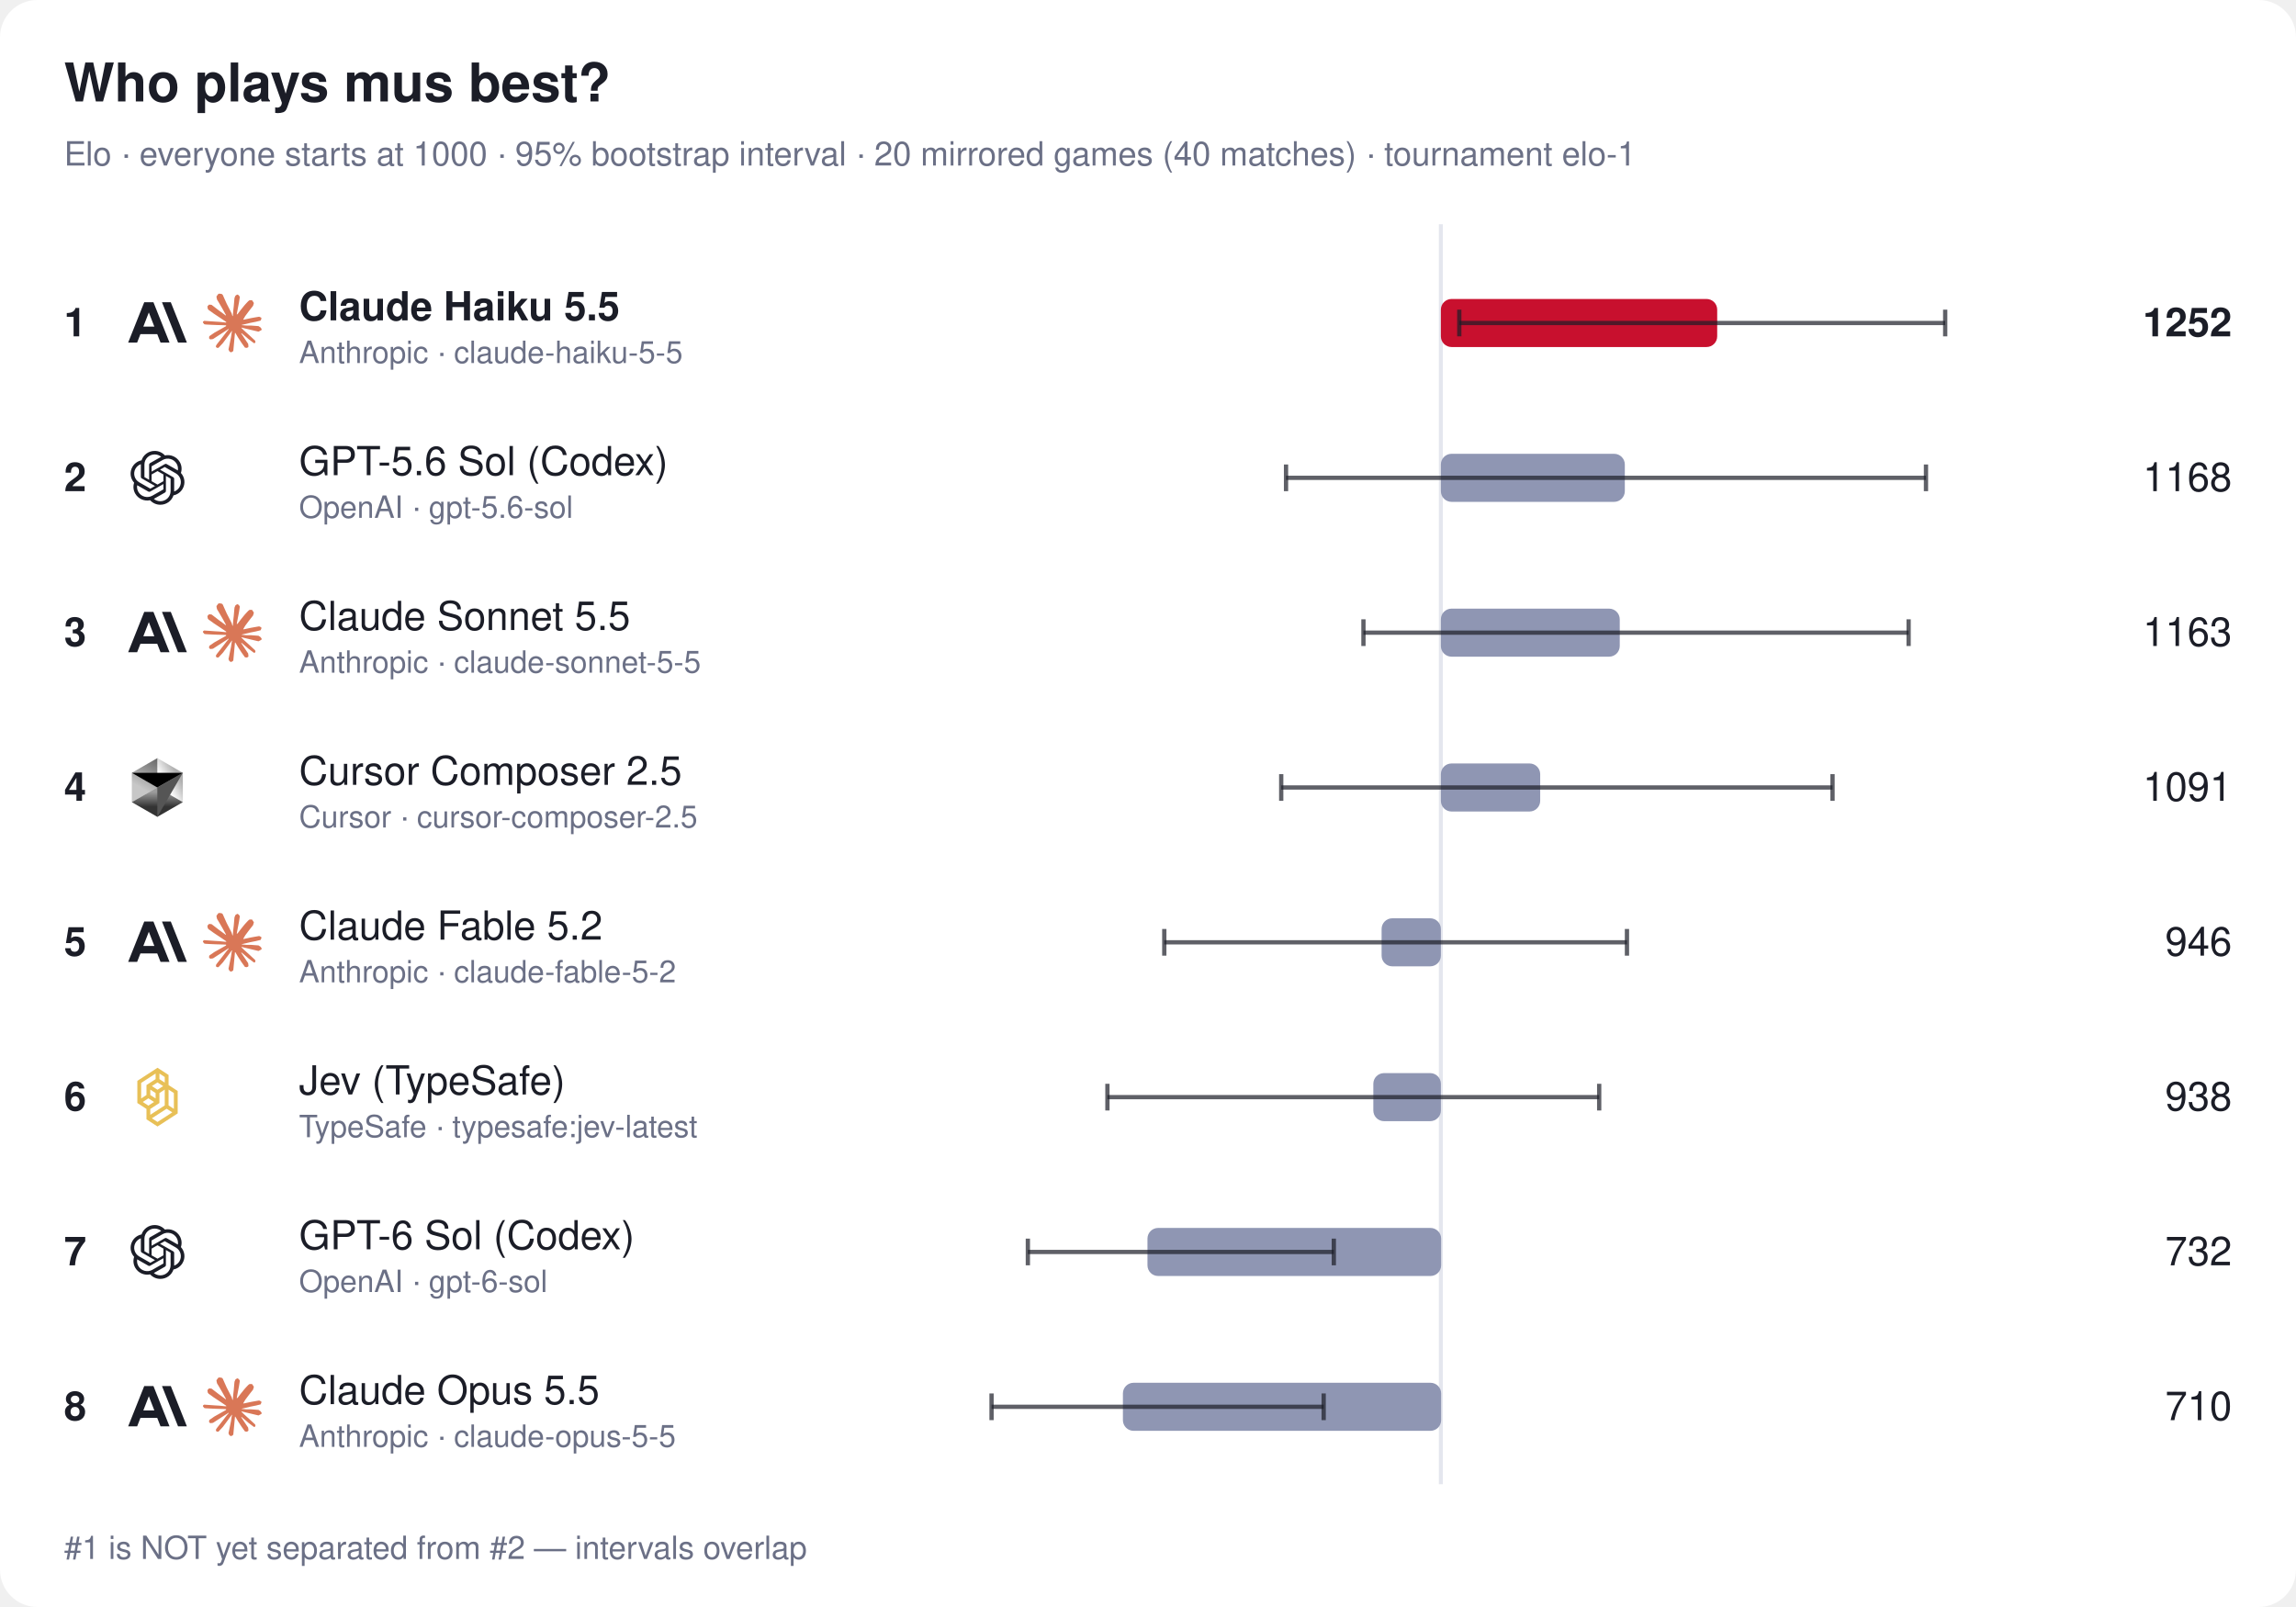
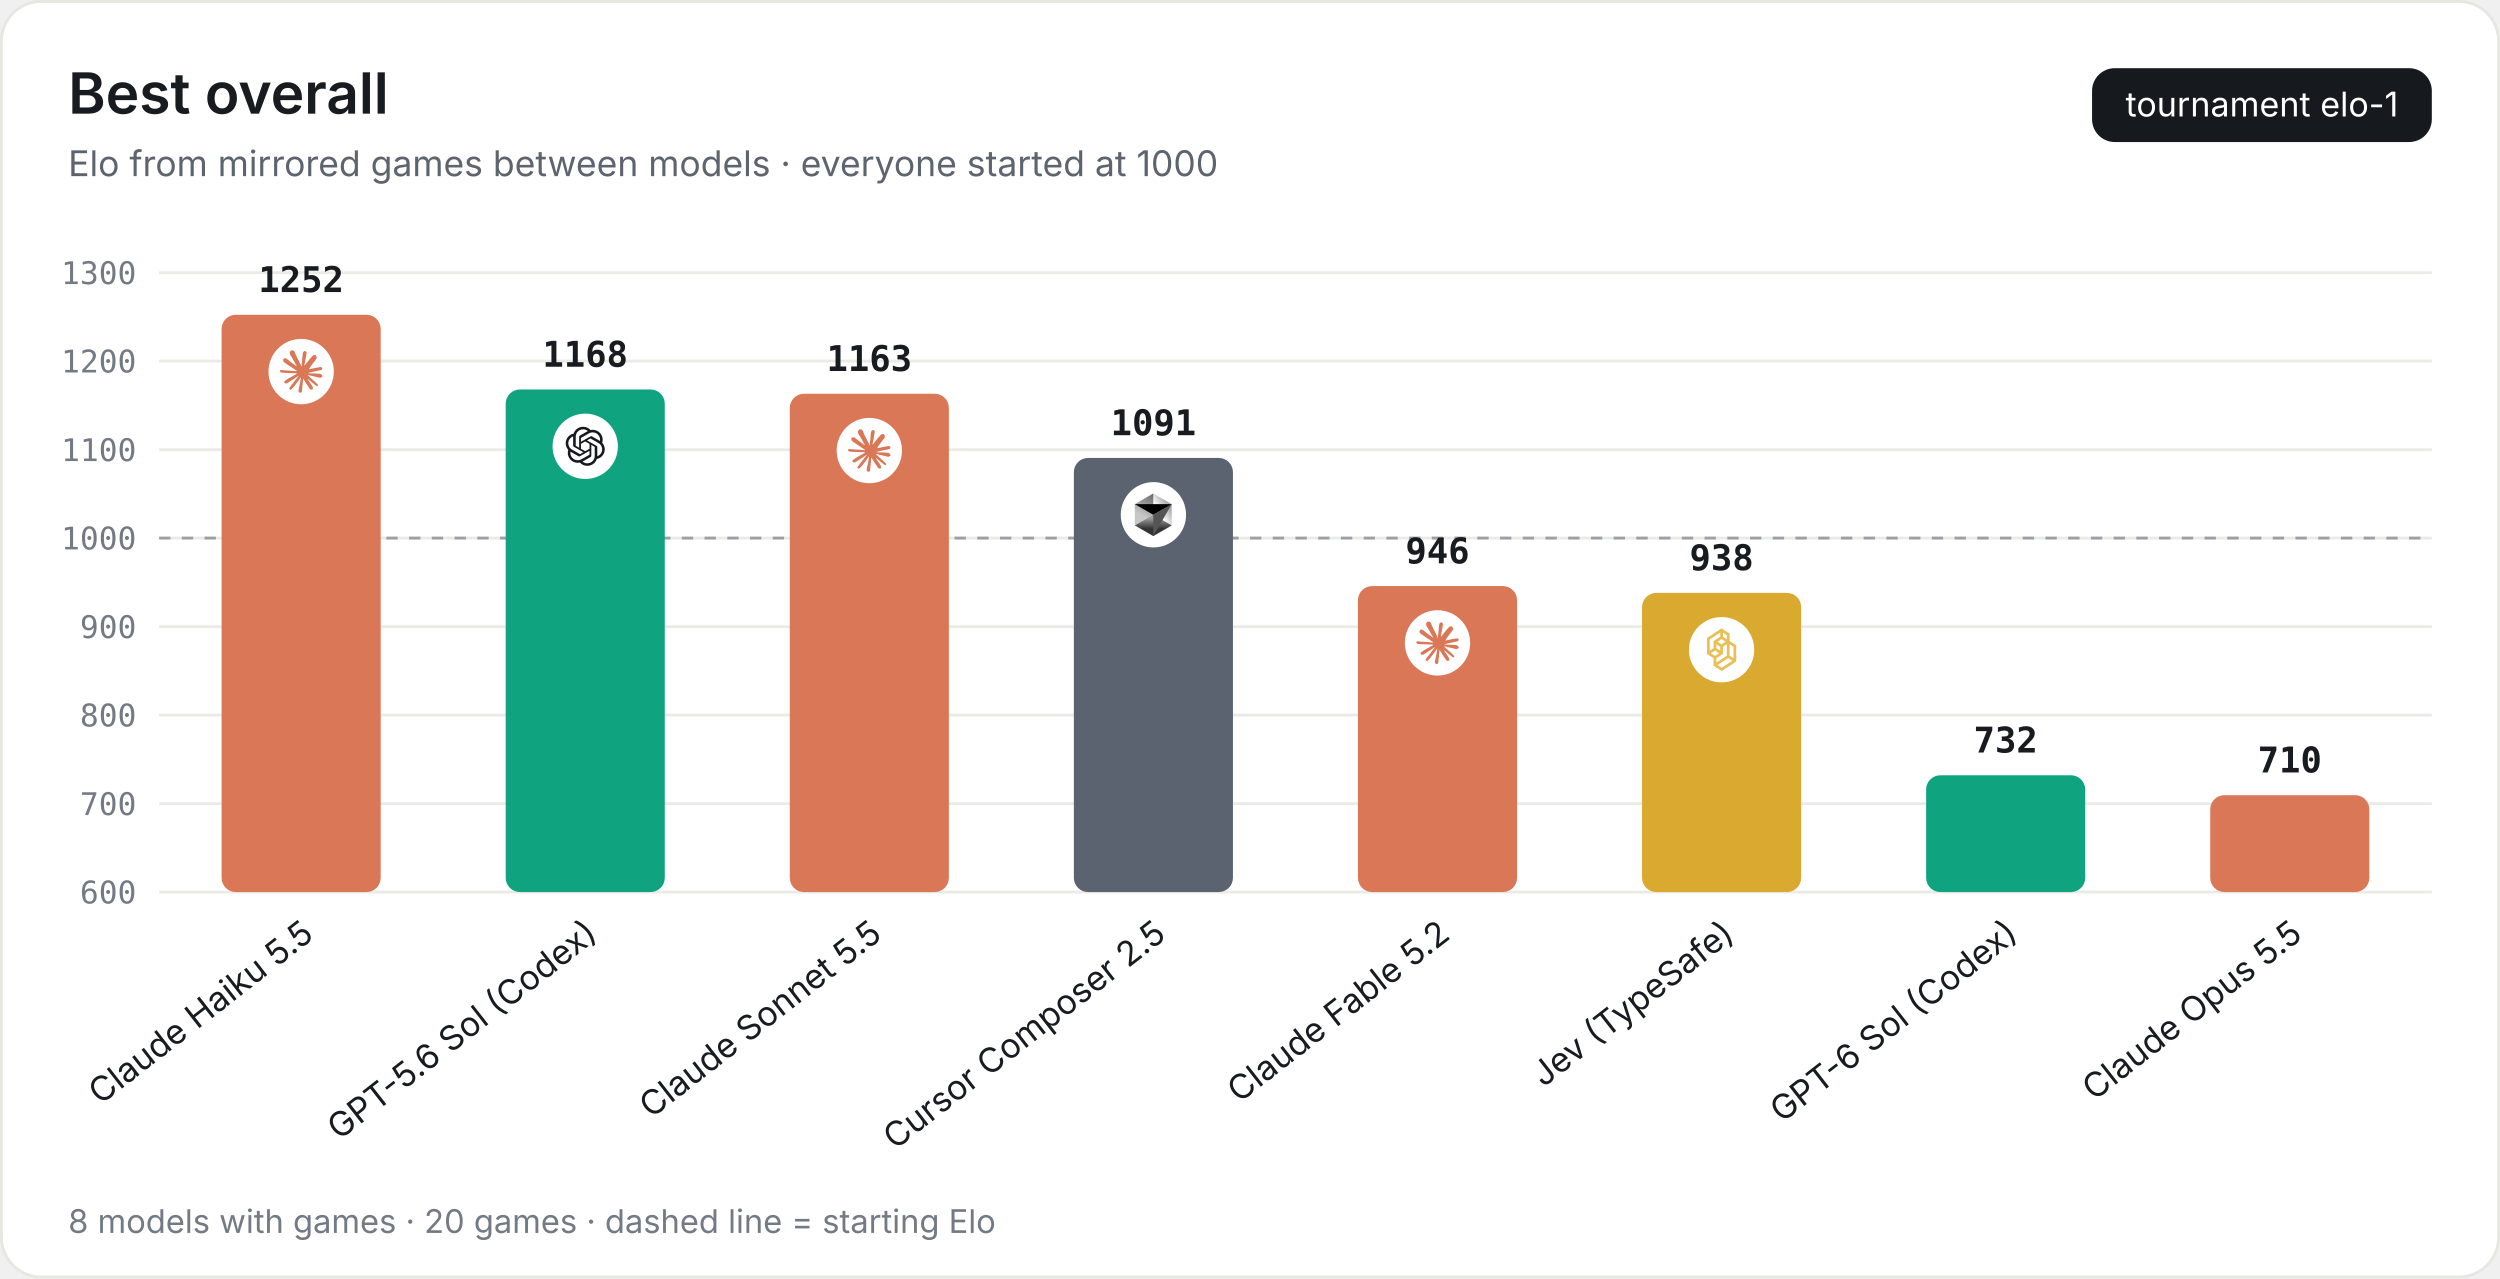
- <svg xmlns="http://www.w3.org/2000/svg" width="860" height="602" viewBox="0 0 860 602" role="img" aria-labelledby="t d">
+ <svg xmlns="http://www.w3.org/2000/svg" width="880" height="450" viewBox="0 0 880 450" role="img" aria-label="Best overall: Elo by model">
  <style>
- .bg{fill:#ffffff} text{fill:#1b1d27} .mut{fill:#6b7086} .grid{stroke:#e4e6ee}
- .bar{fill:#8f96b3} .top{fill:#c8102e} .ci{stroke:#1b1d27}
- @media (prefers-color-scheme: dark){.bg{fill:#0f111c} text{fill:#eef0f7} .mut{fill:#9aa0b5}
- .grid{stroke:#262a3b} .bar{fill:#59607d} .top{fill:#ff4d5e} .ci{stroke:#eef0f7} .ico{color:#eef0f7}}
- .ico{color:#1b1d27}
- text{font-family:-apple-system,BlinkMacSystemFont,"Segoe UI",Helvetica,Arial,sans-serif}
- .row{animation:in .55s cubic-bezier(.2,.7,.2,1) backwards}
- @keyframes in{from{opacity:0;transform:translateX(-14px)}to{opacity:1;transform:none}}
- @media (prefers-reduced-motion: reduce){.row{animation:none}}
+ text{font-family:'Inter Tight','Inter',-apple-system,BlinkMacSystemFont,'Segoe UI',Helvetica,Arial,sans-serif}
+ .mono{font-family:'JetBrains Mono',ui-monospace,SFMono-Regular,Menlo,Consolas,monospace}
+ .card{fill:#ffffff;stroke:#e5e7e0} .t{fill:#181c21} .m{fill:#5d646d} .f{fill:#737a83}
+ .grid{stroke:#e9ebe4} .base{stroke:#9aa0a8} .soft{fill:#f6f7f3} .line{stroke:#e5e7e0}
+ .lime{fill:#d7f77d} .limeink{fill:#2f3d06} .quad{fill:#c7ef5c;fill-opacity:.28}
+ .chip{fill:#ffffff;stroke:#e5e7e0} .ico{color:#16191d} .halo{paint-order:stroke;stroke:#ffffff;stroke-width:4px;stroke-linejoin:round}
+ .pill{fill:#16191d} .pillt{fill:#ffffff}
+ @media (prefers-color-scheme:dark){
+  .card{fill:#121518;stroke:#252a30} .t{fill:#eceef1} .m{fill:#a7aeb7} .f{fill:#8b929c}
+  .grid{stroke:#20252b} .base{stroke:#6f7680} .soft{fill:#1a1e23} .line{stroke:#252a30}
+  .lime{fill:#c9ef5f} .limeink{fill:#1d2604} .quad{fill:#c9ef5f;fill-opacity:.10}
+  .halo{stroke:#121518} .pill{fill:#eceef1} .pillt{fill:#121518}}
+ .rise{transform-box:fill-box;transform-origin:50% 100%;animation:rise .7s cubic-bezier(.2,.7,.2,1) backwards}
+ .fade{animation:fade .5s ease-out backwards}
+ @keyframes rise{from{transform:scaleY(0)}}
+ @keyframes fade{from{opacity:0}}
+ @media (prefers-reduced-motion:reduce){.rise,.fade{animation:none}}
</style>
-   <rect width="860" height="602" rx="14" class="bg" />
-   <text x="24" y="38" font-size="20" font-weight="700">Who plays mus best?</text>
-   <text x="24" y="62" font-size="12.5" class="mut">Elo · everyone starts at 1000 · 95% bootstrap interval · 20 mirrored games (40 matches) · tournament elo-1</text>
-   <line x1="539.7" y1="84" x2="539.7" y2="556" class="grid" stroke-width="1.5" />
-   <g class="row" style="animation-delay:0.25s">
-     <text x="24" y="126.0" font-size="15" font-weight="700">1</text>
-     <svg x="48.0" y="110.0" width="22" height="22" viewBox="0 0 24 24" class="ico" fill="currentColor">
-       <g fill="currentColor">
-         <path d="M13.827 3.52h3.603L24 20h-3.603l-6.57-16.48zm-7.258 0h3.767L16.906 20h-3.674l-1.343-3.461H5.017l-1.344 3.46H0L6.57 3.522zm4.132 9.959L8.453 7.687 6.205 13.48H10.7z" />
-       </g>
-     </svg>
-     <svg x="76.0" y="110.0" width="22" height="22" viewBox="0 0 24 24" class="ico" fill="currentColor">
-       <path d="M4.709 15.955l4.72-2.647.08-.23-.08-.128H9.2l-.79-.048-2.698-.073-2.339-.097-2.266-.122-.571-.121L0 11.784l.055-.352.48-.321.686.06 1.52.103 2.278.158 1.652.097 2.449.255h.389l.055-.157-.134-.098-.103-.097-2.358-1.596-2.552-1.688-1.336-.972-.724-.491-.364-.462-.158-1.008.656-.722.881.06.225.061.893.686 1.908 1.476 2.491 1.833.365.304.145-.103.019-.073-.164-.274-1.355-2.446-1.446-2.49-.644-1.032-.17-.619a2.97 2.97 0 01-.104-.729L6.283.134 6.696 0l.996.134.42.364.62 1.414 1.002 2.229 1.555 3.03.456.898.243.832.091.255h.158V9.01l.128-1.706.237-2.095.23-2.695.08-.76.376-.91.747-.492.584.28.48.685-.067.444-.286 1.851-.559 2.903-.364 1.942h.212l.243-.242.985-1.306 1.652-2.064.73-.82.85-.904.547-.431h1.033l.76 1.129-.34 1.166-1.064 1.347-.881 1.142-1.264 1.7-.79 1.36.073.11.188-.02 2.856-.606 1.543-.28 1.841-.315.833.388.091.395-.328.807-1.969.486-2.309.462-3.439.813-.042.03.049.061 1.549.146.662.036h1.622l3.02.225.79.522.474.638-.079.485-1.215.62-1.64-.389-3.829-.91-1.312-.329h-.182v.11l1.093 1.068 2.006 1.81 2.509 2.33.127.578-.322.455-.34-.049-2.205-1.657-.851-.747-1.926-1.62h-.128v.17l.444.649 2.345 3.521.122 1.08-.17.353-.608.213-.668-.122-1.374-1.925-1.415-2.167-1.143-1.943-.14.08-.674 7.254-.316.37-.729.28-.607-.461-.322-.747.322-1.476.389-1.924.315-1.53.286-1.9.17-.632-.012-.042-.14.018-1.434 1.967-2.18 2.945-1.726 1.845-.414.164-.717-.37.067-.662.401-.589 2.388-3.036 1.44-1.882.93-1.086-.006-.158h-.055L4.132 18.56l-1.13.146-.487-.456.061-.746.231-.243 1.908-1.312-.006.006z" fill="#D97757" fill-rule="nonzero" />
-     </svg>
-     <text x="112" y="120.0" font-size="15" font-weight="700">Claude Haiku 5.5</text>
-     <text x="112" y="136.0" font-size="11.5" class="mut">Anthropic · claude-haiku-5-5</text>
-     <rect x="539.7" y="112.0" width="103.5" height="18" rx="4" class="top" />
-     <line x1="546.6" y1="121.0" x2="728.6" y2="121.0" class="ci" stroke-width="1.6" opacity=".7" />
-     <line x1="546.6" y1="116.0" x2="546.6" y2="126.0" class="ci" stroke-width="1.6" opacity=".7" />
-     <line x1="728.6" y1="116.0" x2="728.6" y2="126.0" class="ci" stroke-width="1.6" opacity=".7" />
-     <text x="836" y="126.0" font-size="15" text-anchor="end" font-weight="700">1252</text>
+   <rect x=".5" y=".5" width="879" height="449" rx="14" class="card" />
+   <text x="24" y="40" font-size="20" font-weight="600" class="t">Best overall</text>
+   <text x="24" y="62" font-size="12.5" class="m">Elo from mirrored games between models · everyone started at 1000</text>
+   <rect x="736.4" y="24" width="119.6" height="26" rx="8" class="pill" />
+   <text x="796.2" y="41" font-size="12" text-anchor="middle" class="pillt">tournament elo-1</text>
+   <line x1="56" x2="856" y1="314.0" y2="314.0" class="grid" />
+   <text x="48" y="318.0" font-size="11" text-anchor="end" class="f mono">600</text>
+   <line x1="56" x2="856" y1="282.9" y2="282.9" class="grid" />
+   <text x="48" y="286.9" font-size="11" text-anchor="end" class="f mono">700</text>
+   <line x1="56" x2="856" y1="251.7" y2="251.7" class="grid" />
+   <text x="48" y="255.7" font-size="11" text-anchor="end" class="f mono">800</text>
+   <line x1="56" x2="856" y1="220.6" y2="220.6" class="grid" />
+   <text x="48" y="224.6" font-size="11" text-anchor="end" class="f mono">900</text>
+   <line x1="56" x2="856" y1="189.4" y2="189.4" class="grid" />
+   <text x="48" y="193.4" font-size="11" text-anchor="end" class="f mono">1000</text>
+   <line x1="56" x2="856" y1="158.3" y2="158.3" class="grid" />
+   <text x="48" y="162.3" font-size="11" text-anchor="end" class="f mono">1100</text>
+   <line x1="56" x2="856" y1="127.1" y2="127.1" class="grid" />
+   <text x="48" y="131.1" font-size="11" text-anchor="end" class="f mono">1200</text>
+   <line x1="56" x2="856" y1="96.0" y2="96.0" class="grid" />
+   <text x="48" y="100.0" font-size="11" text-anchor="end" class="f mono">1300</text>
+   <line x1="56" x2="856" y1="189.4" y2="189.4" class="base" stroke-dasharray="4 4" />
+   <g>
+     <rect class="rise" style="animation-delay:0.15s" x="78.0" y="110.8" width="56.0" height="203.2" rx="5" fill="#d97757" />
+     <g class="fade" style="animation-delay:0.50s">
+       <text x="106.0" y="102.8" font-size="12.5" font-weight="700" text-anchor="middle" class="t mono">1252</text>
+       <circle cx="106.0" cy="130.8" r="11.5" fill="#ffffff" />
+       <svg x="98.5" y="123.3" width="15" height="15" viewBox="0 0 24 24" class="ico" fill="currentColor">
+         <path d="M4.709 15.955l4.72-2.647.08-.23-.08-.128H9.2l-.79-.048-2.698-.073-2.339-.097-2.266-.122-.571-.121L0 11.784l.055-.352.48-.321.686.06 1.52.103 2.278.158 1.652.097 2.449.255h.389l.055-.157-.134-.098-.103-.097-2.358-1.596-2.552-1.688-1.336-.972-.724-.491-.364-.462-.158-1.008.656-.722.881.06.225.061.893.686 1.908 1.476 2.491 1.833.365.304.145-.103.019-.073-.164-.274-1.355-2.446-1.446-2.49-.644-1.032-.17-.619a2.97 2.97 0 01-.104-.729L6.283.134 6.696 0l.996.134.42.364.62 1.414 1.002 2.229 1.555 3.03.456.898.243.832.091.255h.158V9.01l.128-1.706.237-2.095.23-2.695.08-.76.376-.91.747-.492.584.28.48.685-.067.444-.286 1.851-.559 2.903-.364 1.942h.212l.243-.242.985-1.306 1.652-2.064.73-.82.85-.904.547-.431h1.033l.76 1.129-.34 1.166-1.064 1.347-.881 1.142-1.264 1.7-.79 1.36.073.11.188-.02 2.856-.606 1.543-.28 1.841-.315.833.388.091.395-.328.807-1.969.486-2.309.462-3.439.813-.042.03.049.061 1.549.146.662.036h1.622l3.02.225.79.522.474.638-.079.485-1.215.62-1.64-.389-3.829-.91-1.312-.329h-.182v.11l1.093 1.068 2.006 1.81 2.509 2.33.127.578-.322.455-.34-.049-2.205-1.657-.851-.747-1.926-1.62h-.128v.17l.444.649 2.345 3.521.122 1.08-.17.353-.608.213-.668-.122-1.374-1.925-1.415-2.167-1.143-1.943-.14.08-.674 7.254-.316.37-.729.28-.607-.461-.322-.747.322-1.476.389-1.924.315-1.53.286-1.9.17-.632-.012-.042-.14.018-1.434 1.967-2.18 2.945-1.726 1.845-.414.164-.717-.37.067-.662.401-.589 2.388-3.036 1.44-1.882.93-1.086-.006-.158h-.055L4.132 18.56l-1.13.146-.487-.456.061-.746.231-.243 1.908-1.312-.006.006z" fill="#D97757" fill-rule="nonzero" />
+       </svg>
+     </g>
+     <text transform="translate(111.0,330) rotate(-38)" font-size="12" text-anchor="end" class="t">Claude Haiku 5.5</text>
  </g>
-   <g class="row" style="animation-delay:0.70s">
-     <text x="24" y="184.0" font-size="15" font-weight="700">2</text>
-     <svg x="48.0" y="168.0" width="22" height="22" viewBox="0 0 24 24" class="ico" fill="currentColor">
-       <g fill="currentColor">
-         <path d="M21.55 10.004a5.416 5.416 0 00-.478-4.501c-1.217-2.09-3.662-3.166-6.05-2.66A5.59 5.59 0 0010.831 1C8.39.995 6.224 2.546 5.473 4.838A5.553 5.553 0 001.76 7.496a5.487 5.487 0 00.691 6.5 5.416 5.416 0 00.477 4.502c1.217 2.09 3.662 3.165 6.05 2.66A5.586 5.586 0 0013.168 23c2.443.006 4.61-1.546 5.361-3.84a5.553 5.553 0 003.715-2.66 5.488 5.488 0 00-.693-6.497v.001zm-8.381 11.558a4.199 4.199 0 01-2.675-.954c.034-.018.093-.05.132-.074l4.44-2.53a.71.71 0 00.364-.623v-6.176l1.877 1.069c.02.01.033.029.036.05v5.115c-.003 2.274-1.87 4.118-4.174 4.123zM4.192 17.78a4.059 4.059 0 01-.498-2.763c.032.02.09.055.131.078l4.44 2.53c.225.13.504.13.73 0l5.42-3.088v2.138a.068.068 0 01-.027.057L9.9 19.288c-1.999 1.136-4.552.46-5.707-1.51h-.001zM3.023 8.216A4.15 4.15 0 015.198 6.41l-.002.151v5.06a.711.711 0 00.364.624l5.42 3.087-1.876 1.07a.067.067 0 01-.063.005l-4.489-2.559c-1.995-1.14-2.679-3.658-1.53-5.63h.001zm15.417 3.54l-5.42-3.088L14.896 7.6a.067.067 0 01.063-.006l4.489 2.557c1.998 1.14 2.683 3.662 1.529 5.633a4.163 4.163 0 01-2.174 1.807V12.38a.71.71 0 00-.363-.623zm1.867-2.773a6.04 6.04 0 00-.132-.078l-4.44-2.53a.731.731 0 00-.729 0l-5.42 3.088V7.325a.068.068 0 01.027-.057L14.1 4.713c2-1.137 4.555-.46 5.707 1.513.487.833.664 1.809.499 2.757h.001zm-11.741 3.81l-1.877-1.068a.065.065 0 01-.036-.051V6.559c.001-2.277 1.873-4.122 4.181-4.12.976 0 1.92.338 2.671.954-.034.018-.092.05-.131.073l-4.44 2.53a.71.71 0 00-.365.623l-.003 6.173v.002zm1.02-2.168L12 9.25l2.414 1.375v2.75L12 14.75l-2.415-1.375v-2.75z" />
-       </g>
-     </svg>
-     <text x="112" y="178.0" font-size="15" font-weight="500">GPT-5.6 Sol (Codex)</text>
-     <text x="112" y="194.0" font-size="11.5" class="mut">OpenAI · gpt-5.6-sol</text>
-     <rect x="539.7" y="170.0" width="68.9" height="18" rx="4" class="bar" />
-     <line x1="481.7" y1="179.0" x2="721.4" y2="179.0" class="ci" stroke-width="1.6" opacity=".7" />
-     <line x1="481.7" y1="174.0" x2="481.7" y2="184.0" class="ci" stroke-width="1.6" opacity=".7" />
-     <line x1="721.4" y1="174.0" x2="721.4" y2="184.0" class="ci" stroke-width="1.6" opacity=".7" />
-     <text x="836" y="184.0" font-size="15" text-anchor="end" font-weight="500">1168</text>
+   <g>
+     <rect class="rise" style="animation-delay:0.27s" x="178.0" y="137.1" width="56.0" height="176.9" rx="5" fill="#10a37f" />
+     <g class="fade" style="animation-delay:0.62s">
+       <text x="206.0" y="129.1" font-size="12.5" font-weight="700" text-anchor="middle" class="t mono">1168</text>
+       <circle cx="206.0" cy="157.1" r="11.5" fill="#ffffff" />
+       <svg x="198.5" y="149.6" width="15" height="15" viewBox="0 0 24 24" class="ico" fill="currentColor">
+         <g fill="currentColor">
+           <path d="M21.55 10.004a5.416 5.416 0 00-.478-4.501c-1.217-2.09-3.662-3.166-6.05-2.66A5.59 5.59 0 0010.831 1C8.39.995 6.224 2.546 5.473 4.838A5.553 5.553 0 001.76 7.496a5.487 5.487 0 00.691 6.5 5.416 5.416 0 00.477 4.502c1.217 2.09 3.662 3.165 6.05 2.66A5.586 5.586 0 0013.168 23c2.443.006 4.61-1.546 5.361-3.84a5.553 5.553 0 003.715-2.66 5.488 5.488 0 00-.693-6.497v.001zm-8.381 11.558a4.199 4.199 0 01-2.675-.954c.034-.018.093-.05.132-.074l4.44-2.53a.71.71 0 00.364-.623v-6.176l1.877 1.069c.02.01.033.029.036.05v5.115c-.003 2.274-1.87 4.118-4.174 4.123zM4.192 17.78a4.059 4.059 0 01-.498-2.763c.032.02.09.055.131.078l4.44 2.53c.225.13.504.13.73 0l5.42-3.088v2.138a.068.068 0 01-.027.057L9.9 19.288c-1.999 1.136-4.552.46-5.707-1.51h-.001zM3.023 8.216A4.15 4.15 0 015.198 6.41l-.002.151v5.06a.711.711 0 00.364.624l5.42 3.087-1.876 1.07a.067.067 0 01-.063.005l-4.489-2.559c-1.995-1.14-2.679-3.658-1.53-5.63h.001zm15.417 3.54l-5.42-3.088L14.896 7.6a.067.067 0 01.063-.006l4.489 2.557c1.998 1.14 2.683 3.662 1.529 5.633a4.163 4.163 0 01-2.174 1.807V12.38a.71.71 0 00-.363-.623zm1.867-2.773a6.04 6.04 0 00-.132-.078l-4.44-2.53a.731.731 0 00-.729 0l-5.42 3.088V7.325a.068.068 0 01.027-.057L14.1 4.713c2-1.137 4.555-.46 5.707 1.513.487.833.664 1.809.499 2.757h.001zm-11.741 3.81l-1.877-1.068a.065.065 0 01-.036-.051V6.559c.001-2.277 1.873-4.122 4.181-4.12.976 0 1.92.338 2.671.954-.034.018-.092.05-.131.073l-4.44 2.53a.71.71 0 00-.365.623l-.003 6.173v.002zm1.02-2.168L12 9.25l2.414 1.375v2.75L12 14.75l-2.415-1.375v-2.75z" />
+         </g>
+       </svg>
+     </g>
+     <text transform="translate(211.0,330) rotate(-38)" font-size="12" text-anchor="end" class="t">GPT-5.6 Sol (Codex)</text>
  </g>
-   <g class="row" style="animation-delay:1.15s">
-     <text x="24" y="242.0" font-size="15" font-weight="700">3</text>
-     <svg x="48.0" y="226.0" width="22" height="22" viewBox="0 0 24 24" class="ico" fill="currentColor">
-       <g fill="currentColor">
-         <path d="M13.827 3.52h3.603L24 20h-3.603l-6.57-16.48zm-7.258 0h3.767L16.906 20h-3.674l-1.343-3.461H5.017l-1.344 3.46H0L6.57 3.522zm4.132 9.959L8.453 7.687 6.205 13.48H10.7z" />
-       </g>
-     </svg>
-     <svg x="76.0" y="226.0" width="22" height="22" viewBox="0 0 24 24" class="ico" fill="currentColor">
-       <path d="M4.709 15.955l4.72-2.647.08-.23-.08-.128H9.2l-.79-.048-2.698-.073-2.339-.097-2.266-.122-.571-.121L0 11.784l.055-.352.48-.321.686.06 1.52.103 2.278.158 1.652.097 2.449.255h.389l.055-.157-.134-.098-.103-.097-2.358-1.596-2.552-1.688-1.336-.972-.724-.491-.364-.462-.158-1.008.656-.722.881.06.225.061.893.686 1.908 1.476 2.491 1.833.365.304.145-.103.019-.073-.164-.274-1.355-2.446-1.446-2.49-.644-1.032-.17-.619a2.97 2.97 0 01-.104-.729L6.283.134 6.696 0l.996.134.42.364.62 1.414 1.002 2.229 1.555 3.03.456.898.243.832.091.255h.158V9.01l.128-1.706.237-2.095.23-2.695.08-.76.376-.91.747-.492.584.28.48.685-.067.444-.286 1.851-.559 2.903-.364 1.942h.212l.243-.242.985-1.306 1.652-2.064.73-.82.85-.904.547-.431h1.033l.76 1.129-.34 1.166-1.064 1.347-.881 1.142-1.264 1.7-.79 1.36.073.11.188-.02 2.856-.606 1.543-.28 1.841-.315.833.388.091.395-.328.807-1.969.486-2.309.462-3.439.813-.042.03.049.061 1.549.146.662.036h1.622l3.02.225.79.522.474.638-.079.485-1.215.62-1.64-.389-3.829-.91-1.312-.329h-.182v.11l1.093 1.068 2.006 1.81 2.509 2.33.127.578-.322.455-.34-.049-2.205-1.657-.851-.747-1.926-1.62h-.128v.17l.444.649 2.345 3.521.122 1.08-.17.353-.608.213-.668-.122-1.374-1.925-1.415-2.167-1.143-1.943-.14.08-.674 7.254-.316.37-.729.28-.607-.461-.322-.747.322-1.476.389-1.924.315-1.53.286-1.9.17-.632-.012-.042-.14.018-1.434 1.967-2.18 2.945-1.726 1.845-.414.164-.717-.37.067-.662.401-.589 2.388-3.036 1.44-1.882.93-1.086-.006-.158h-.055L4.132 18.56l-1.13.146-.487-.456.061-.746.231-.243 1.908-1.312-.006.006z" fill="#D97757" fill-rule="nonzero" />
-     </svg>
-     <text x="112" y="236.0" font-size="15" font-weight="500">Claude Sonnet 5.5</text>
-     <text x="112" y="252.0" font-size="11.5" class="mut">Anthropic · claude-sonnet-5-5</text>
-     <rect x="539.7" y="228.0" width="67.0" height="18" rx="4" class="bar" />
-     <line x1="510.7" y1="237.0" x2="714.9" y2="237.0" class="ci" stroke-width="1.6" opacity=".7" />
-     <line x1="510.7" y1="232.0" x2="510.7" y2="242.0" class="ci" stroke-width="1.6" opacity=".7" />
-     <line x1="714.9" y1="232.0" x2="714.9" y2="242.0" class="ci" stroke-width="1.6" opacity=".7" />
-     <text x="836" y="242.0" font-size="15" text-anchor="end" font-weight="500">1163</text>
+   <g>
+     <rect class="rise" style="animation-delay:0.39s" x="278.0" y="138.6" width="56.0" height="175.4" rx="5" fill="#d97757" />
+     <g class="fade" style="animation-delay:0.74s">
+       <text x="306.0" y="130.6" font-size="12.5" font-weight="700" text-anchor="middle" class="t mono">1163</text>
+       <circle cx="306.0" cy="158.6" r="11.5" fill="#ffffff" />
+       <svg x="298.5" y="151.1" width="15" height="15" viewBox="0 0 24 24" class="ico" fill="currentColor">
+         <path d="M4.709 15.955l4.72-2.647.08-.23-.08-.128H9.2l-.79-.048-2.698-.073-2.339-.097-2.266-.122-.571-.121L0 11.784l.055-.352.48-.321.686.06 1.52.103 2.278.158 1.652.097 2.449.255h.389l.055-.157-.134-.098-.103-.097-2.358-1.596-2.552-1.688-1.336-.972-.724-.491-.364-.462-.158-1.008.656-.722.881.06.225.061.893.686 1.908 1.476 2.491 1.833.365.304.145-.103.019-.073-.164-.274-1.355-2.446-1.446-2.49-.644-1.032-.17-.619a2.97 2.97 0 01-.104-.729L6.283.134 6.696 0l.996.134.42.364.62 1.414 1.002 2.229 1.555 3.03.456.898.243.832.091.255h.158V9.01l.128-1.706.237-2.095.23-2.695.08-.76.376-.91.747-.492.584.28.48.685-.067.444-.286 1.851-.559 2.903-.364 1.942h.212l.243-.242.985-1.306 1.652-2.064.73-.82.85-.904.547-.431h1.033l.76 1.129-.34 1.166-1.064 1.347-.881 1.142-1.264 1.7-.79 1.36.073.11.188-.02 2.856-.606 1.543-.28 1.841-.315.833.388.091.395-.328.807-1.969.486-2.309.462-3.439.813-.042.03.049.061 1.549.146.662.036h1.622l3.02.225.79.522.474.638-.079.485-1.215.62-1.64-.389-3.829-.91-1.312-.329h-.182v.11l1.093 1.068 2.006 1.81 2.509 2.33.127.578-.322.455-.34-.049-2.205-1.657-.851-.747-1.926-1.62h-.128v.17l.444.649 2.345 3.521.122 1.08-.17.353-.608.213-.668-.122-1.374-1.925-1.415-2.167-1.143-1.943-.14.08-.674 7.254-.316.37-.729.28-.607-.461-.322-.747.322-1.476.389-1.924.315-1.53.286-1.9.17-.632-.012-.042-.14.018-1.434 1.967-2.18 2.945-1.726 1.845-.414.164-.717-.37.067-.662.401-.589 2.388-3.036 1.44-1.882.93-1.086-.006-.158h-.055L4.132 18.56l-1.13.146-.487-.456.061-.746.231-.243 1.908-1.312-.006.006z" fill="#D97757" fill-rule="nonzero" />
+       </svg>
+     </g>
+     <text transform="translate(311.0,330) rotate(-38)" font-size="12" text-anchor="end" class="t">Claude Sonnet 5.5</text>
  </g>
-   <g class="row" style="animation-delay:1.60s">
-     <text x="24" y="300.0" font-size="15" font-weight="700">4</text>
-     <svg x="48.0" y="284.0" width="22" height="22" viewBox="0 0 24 24" class="ico" fill="currentColor">
-       <path d="M11.925 24l10.425-6-10.425-6L1.5 18l10.425 6z" fill="url(#r3p-cursor-lobe-icons-cursorundefined-fill-0)" />
-       <path d="M22.35 18V6L11.925 0v12l10.425 6z" fill="url(#r3p-cursor-lobe-icons-cursorundefined-fill-1)" />
-       <path d="M11.925 0L1.5 6v12l10.425-6V0z" fill="url(#r3p-cursor-lobe-icons-cursorundefined-fill-2)" />
-       <path d="M22.35 6L11.925 24V12L22.35 6z" fill="#555" />
-       <path d="M22.35 6l-10.425 6L1.5 6h20.85z" fill="#000" />
-       <defs>
-         <linearGradient gradientUnits="userSpaceOnUse" id="r3p-cursor-lobe-icons-cursorundefined-fill-0" x1="11.925" x2="11.925" y1="12" y2="24">
-           <stop offset=".16" stop-color="#000" stop-opacity=".39" />
-           <stop offset=".658" stop-color="#000" stop-opacity=".8" />
-         </linearGradient>
-         <linearGradient gradientUnits="userSpaceOnUse" id="r3p-cursor-lobe-icons-cursorundefined-fill-1" x1="22.35" x2="11.925" y1="6.037" y2="12.15">
-           <stop offset=".182" stop-color="#000" stop-opacity=".31" />
-           <stop offset=".715" stop-color="#000" stop-opacity="0" />
-         </linearGradient>
-         <linearGradient gradientUnits="userSpaceOnUse" id="r3p-cursor-lobe-icons-cursorundefined-fill-2" x1="11.925" x2="1.5" y1="0" y2="18">
-           <stop stop-color="#000" stop-opacity=".6" />
-           <stop offset=".667" stop-color="#000" stop-opacity=".22" />
-         </linearGradient>
-       </defs>
-     </svg>
-     <text x="112" y="294.0" font-size="15" font-weight="500">Cursor Composer 2.5</text>
-     <text x="112" y="310.0" font-size="11.5" class="mut">Cursor · cursor-composer-2.5</text>
-     <rect x="539.7" y="286.0" width="37.2" height="18" rx="4" class="bar" />
-     <line x1="479.9" y1="295.0" x2="686.4" y2="295.0" class="ci" stroke-width="1.6" opacity=".7" />
-     <line x1="479.9" y1="290.0" x2="479.9" y2="300.0" class="ci" stroke-width="1.6" opacity=".7" />
-     <line x1="686.4" y1="290.0" x2="686.4" y2="300.0" class="ci" stroke-width="1.6" opacity=".7" />
-     <text x="836" y="300.0" font-size="15" text-anchor="end" font-weight="500">1091</text>
+   <g>
+     <rect class="rise" style="animation-delay:0.51s" x="378.0" y="161.2" width="56.0" height="152.8" rx="5" fill="#5b6270" />
+     <g class="fade" style="animation-delay:0.86s">
+       <text x="406.0" y="153.2" font-size="12.5" font-weight="700" text-anchor="middle" class="t mono">1091</text>
+       <circle cx="406.0" cy="181.2" r="11.5" fill="#ffffff" />
+       <svg x="398.5" y="173.7" width="15" height="15" viewBox="0 0 24 24" class="ico" fill="currentColor">
+         <path d="M11.925 24l10.425-6-10.425-6L1.5 18l10.425 6z" fill="url(#ov3-cursor-lobe-icons-cursorundefined-fill-0)" />
+         <path d="M22.35 18V6L11.925 0v12l10.425 6z" fill="url(#ov3-cursor-lobe-icons-cursorundefined-fill-1)" />
+         <path d="M11.925 0L1.5 6v12l10.425-6V0z" fill="url(#ov3-cursor-lobe-icons-cursorundefined-fill-2)" />
+         <path d="M22.35 6L11.925 24V12L22.35 6z" fill="#555" />
+         <path d="M22.35 6l-10.425 6L1.5 6h20.85z" fill="#000" />
+         <defs>
+           <linearGradient gradientUnits="userSpaceOnUse" id="ov3-cursor-lobe-icons-cursorundefined-fill-0" x1="11.925" x2="11.925" y1="12" y2="24">
+             <stop offset=".16" stop-color="#000" stop-opacity=".39" />
+             <stop offset=".658" stop-color="#000" stop-opacity=".8" />
+           </linearGradient>
+           <linearGradient gradientUnits="userSpaceOnUse" id="ov3-cursor-lobe-icons-cursorundefined-fill-1" x1="22.35" x2="11.925" y1="6.037" y2="12.15">
+             <stop offset=".182" stop-color="#000" stop-opacity=".31" />
+             <stop offset=".715" stop-color="#000" stop-opacity="0" />
+           </linearGradient>
+           <linearGradient gradientUnits="userSpaceOnUse" id="ov3-cursor-lobe-icons-cursorundefined-fill-2" x1="11.925" x2="1.5" y1="0" y2="18">
+             <stop stop-color="#000" stop-opacity=".6" />
+             <stop offset=".667" stop-color="#000" stop-opacity=".22" />
+           </linearGradient>
+         </defs>
+       </svg>
+     </g>
+     <text transform="translate(411.0,330) rotate(-38)" font-size="12" text-anchor="end" class="t">Cursor Composer 2.5</text>
  </g>
-   <g class="row" style="animation-delay:2.05s">
-     <text x="24" y="358.0" font-size="15" font-weight="700">5</text>
-     <svg x="48.0" y="342.0" width="22" height="22" viewBox="0 0 24 24" class="ico" fill="currentColor">
-       <g fill="currentColor">
-         <path d="M13.827 3.52h3.603L24 20h-3.603l-6.57-16.48zm-7.258 0h3.767L16.906 20h-3.674l-1.343-3.461H5.017l-1.344 3.46H0L6.57 3.522zm4.132 9.959L8.453 7.687 6.205 13.48H10.7z" />
-       </g>
-     </svg>
-     <svg x="76.0" y="342.0" width="22" height="22" viewBox="0 0 24 24" class="ico" fill="currentColor">
-       <path d="M4.709 15.955l4.72-2.647.08-.23-.08-.128H9.2l-.79-.048-2.698-.073-2.339-.097-2.266-.122-.571-.121L0 11.784l.055-.352.48-.321.686.06 1.52.103 2.278.158 1.652.097 2.449.255h.389l.055-.157-.134-.098-.103-.097-2.358-1.596-2.552-1.688-1.336-.972-.724-.491-.364-.462-.158-1.008.656-.722.881.06.225.061.893.686 1.908 1.476 2.491 1.833.365.304.145-.103.019-.073-.164-.274-1.355-2.446-1.446-2.49-.644-1.032-.17-.619a2.97 2.97 0 01-.104-.729L6.283.134 6.696 0l.996.134.42.364.62 1.414 1.002 2.229 1.555 3.03.456.898.243.832.091.255h.158V9.01l.128-1.706.237-2.095.23-2.695.08-.76.376-.91.747-.492.584.28.48.685-.067.444-.286 1.851-.559 2.903-.364 1.942h.212l.243-.242.985-1.306 1.652-2.064.73-.82.85-.904.547-.431h1.033l.76 1.129-.34 1.166-1.064 1.347-.881 1.142-1.264 1.7-.79 1.36.073.11.188-.02 2.856-.606 1.543-.28 1.841-.315.833.388.091.395-.328.807-1.969.486-2.309.462-3.439.813-.042.03.049.061 1.549.146.662.036h1.622l3.02.225.79.522.474.638-.079.485-1.215.62-1.64-.389-3.829-.91-1.312-.329h-.182v.11l1.093 1.068 2.006 1.81 2.509 2.33.127.578-.322.455-.34-.049-2.205-1.657-.851-.747-1.926-1.62h-.128v.17l.444.649 2.345 3.521.122 1.08-.17.353-.608.213-.668-.122-1.374-1.925-1.415-2.167-1.143-1.943-.14.08-.674 7.254-.316.37-.729.28-.607-.461-.322-.747.322-1.476.389-1.924.315-1.53.286-1.9.17-.632-.012-.042-.14.018-1.434 1.967-2.18 2.945-1.726 1.845-.414.164-.717-.37.067-.662.401-.589 2.388-3.036 1.44-1.882.93-1.086-.006-.158h-.055L4.132 18.56l-1.13.146-.487-.456.061-.746.231-.243 1.908-1.312-.006.006z" fill="#D97757" fill-rule="nonzero" />
-     </svg>
-     <text x="112" y="352.0" font-size="15" font-weight="500">Claude Fable 5.2</text>
-     <text x="112" y="368.0" font-size="11.5" class="mut">Anthropic · claude-fable-5-2</text>
-     <rect x="517.5" y="344.0" width="22.2" height="18" rx="4" class="bar" />
-     <line x1="436.1" y1="353.0" x2="609.4" y2="353.0" class="ci" stroke-width="1.6" opacity=".7" />
-     <line x1="436.1" y1="348.0" x2="436.1" y2="358.0" class="ci" stroke-width="1.6" opacity=".7" />
-     <line x1="609.4" y1="348.0" x2="609.4" y2="358.0" class="ci" stroke-width="1.6" opacity=".7" />
-     <text x="836" y="358.0" font-size="15" text-anchor="end" font-weight="500">946</text>
+   <g>
+     <rect class="rise" style="animation-delay:0.63s" x="478.0" y="206.3" width="56.0" height="107.7" rx="5" fill="#d97757" />
+     <g class="fade" style="animation-delay:0.98s">
+       <text x="506.0" y="198.3" font-size="12.5" font-weight="700" text-anchor="middle" class="t mono">946</text>
+       <circle cx="506.0" cy="226.3" r="11.5" fill="#ffffff" />
+       <svg x="498.5" y="218.8" width="15" height="15" viewBox="0 0 24 24" class="ico" fill="currentColor">
+         <path d="M4.709 15.955l4.72-2.647.08-.23-.08-.128H9.2l-.79-.048-2.698-.073-2.339-.097-2.266-.122-.571-.121L0 11.784l.055-.352.48-.321.686.06 1.52.103 2.278.158 1.652.097 2.449.255h.389l.055-.157-.134-.098-.103-.097-2.358-1.596-2.552-1.688-1.336-.972-.724-.491-.364-.462-.158-1.008.656-.722.881.06.225.061.893.686 1.908 1.476 2.491 1.833.365.304.145-.103.019-.073-.164-.274-1.355-2.446-1.446-2.49-.644-1.032-.17-.619a2.97 2.97 0 01-.104-.729L6.283.134 6.696 0l.996.134.42.364.62 1.414 1.002 2.229 1.555 3.03.456.898.243.832.091.255h.158V9.01l.128-1.706.237-2.095.23-2.695.08-.76.376-.91.747-.492.584.28.48.685-.067.444-.286 1.851-.559 2.903-.364 1.942h.212l.243-.242.985-1.306 1.652-2.064.73-.82.85-.904.547-.431h1.033l.76 1.129-.34 1.166-1.064 1.347-.881 1.142-1.264 1.7-.79 1.36.073.11.188-.02 2.856-.606 1.543-.28 1.841-.315.833.388.091.395-.328.807-1.969.486-2.309.462-3.439.813-.042.03.049.061 1.549.146.662.036h1.622l3.02.225.79.522.474.638-.079.485-1.215.62-1.64-.389-3.829-.91-1.312-.329h-.182v.11l1.093 1.068 2.006 1.81 2.509 2.33.127.578-.322.455-.34-.049-2.205-1.657-.851-.747-1.926-1.62h-.128v.17l.444.649 2.345 3.521.122 1.08-.17.353-.608.213-.668-.122-1.374-1.925-1.415-2.167-1.143-1.943-.14.08-.674 7.254-.316.37-.729.28-.607-.461-.322-.747.322-1.476.389-1.924.315-1.53.286-1.9.17-.632-.012-.042-.14.018-1.434 1.967-2.18 2.945-1.726 1.845-.414.164-.717-.37.067-.662.401-.589 2.388-3.036 1.44-1.882.93-1.086-.006-.158h-.055L4.132 18.56l-1.13.146-.487-.456.061-.746.231-.243 1.908-1.312-.006.006z" fill="#D97757" fill-rule="nonzero" />
+       </svg>
+     </g>
+     <text transform="translate(511.0,330) rotate(-38)" font-size="12" text-anchor="end" class="t">Claude Fable 5.2</text>
  </g>
-   <g class="row" style="animation-delay:2.50s">
-     <text x="24" y="416.0" font-size="15" font-weight="700">6</text>
-     <svg x="48.0" y="400.0" width="22" height="22" viewBox="0 0 24 24" class="ico" fill="currentColor">
-       <g fill="#E8C057">
-         <path d="M16.512 2.928L16.512 7.067 20.242 9.487 20.243 18.652 12 24 7.489 21.073 7.489 16.82 3.756 14.399 3.756 5.35 4.111 5.118 12 0ZM9.697 20.65L11.998 22.144 18.032 18.227 15.732 16.735ZM12.779 10.332L12.779 14.4 9.046 16.822 9.046 19.216 14.953 15.383 14.953 8.921ZM16.512 15.384L18.684 16.794 18.684 10.332 16.512 8.922ZM5.966 13.976L8.268 15.47 10.569 13.976 8.268 12.485ZM5.316 6.193L5.316 12.544 7.487 11.134 7.487 7.066 11.221 4.643 11.221 2.36 5.316 6.193ZM9.047 11.132L11.22 12.542 11.22 10.332 9.049 8.921 9.049 11.132ZM9.697 7.487L12 8.981 14.3 7.488 12 5.994ZM12.78 4.643L14.953 6.054 14.953 3.774 12.78 2.359Z" />
-       </g>
-     </svg>
-     <text x="112" y="410.0" font-size="15" font-weight="500">Jev (TypeSafe)</text>
-     <text x="112" y="426.0" font-size="11.5" class="mut">TypeSafe · typesafe:jev-latest</text>
-     <rect x="514.4" y="402.0" width="25.3" height="18" rx="4" class="bar" />
-     <line x1="414.8" y1="411.0" x2="599.0" y2="411.0" class="ci" stroke-width="1.6" opacity=".7" />
-     <line x1="414.8" y1="406.0" x2="414.8" y2="416.0" class="ci" stroke-width="1.6" opacity=".7" />
-     <line x1="599.0" y1="406.0" x2="599.0" y2="416.0" class="ci" stroke-width="1.6" opacity=".7" />
-     <text x="836" y="416.0" font-size="15" text-anchor="end" font-weight="500">938</text>
+   <g>
+     <rect class="rise" style="animation-delay:0.75s" x="578.0" y="208.7" width="56.0" height="105.3" rx="5" fill="#d9a930" />
+     <g class="fade" style="animation-delay:1.10s">
+       <text x="606.0" y="200.7" font-size="12.5" font-weight="700" text-anchor="middle" class="t mono">938</text>
+       <circle cx="606.0" cy="228.7" r="11.5" fill="#ffffff" />
+       <svg x="598.5" y="221.2" width="15" height="15" viewBox="0 0 24 24" class="ico" fill="currentColor">
+         <g fill="#E8C057">
+           <path d="M16.512 2.928L16.512 7.067 20.242 9.487 20.243 18.652 12 24 7.489 21.073 7.489 16.82 3.756 14.399 3.756 5.35 4.111 5.118 12 0ZM9.697 20.65L11.998 22.144 18.032 18.227 15.732 16.735ZM12.779 10.332L12.779 14.4 9.046 16.822 9.046 19.216 14.953 15.383 14.953 8.921ZM16.512 15.384L18.684 16.794 18.684 10.332 16.512 8.922ZM5.966 13.976L8.268 15.47 10.569 13.976 8.268 12.485ZM5.316 6.193L5.316 12.544 7.487 11.134 7.487 7.066 11.221 4.643 11.221 2.36 5.316 6.193ZM9.047 11.132L11.22 12.542 11.22 10.332 9.049 8.921 9.049 11.132ZM9.697 7.487L12 8.981 14.3 7.488 12 5.994ZM12.78 4.643L14.953 6.054 14.953 3.774 12.78 2.359Z" />
+         </g>
+       </svg>
+     </g>
+     <text transform="translate(611.0,330) rotate(-38)" font-size="12" text-anchor="end" class="t">Jev (TypeSafe)</text>
  </g>
-   <g class="row" style="animation-delay:2.95s">
-     <text x="24" y="474.0" font-size="15" font-weight="700">7</text>
-     <svg x="48.0" y="458.0" width="22" height="22" viewBox="0 0 24 24" class="ico" fill="currentColor">
-       <g fill="currentColor">
-         <path d="M21.55 10.004a5.416 5.416 0 00-.478-4.501c-1.217-2.09-3.662-3.166-6.05-2.66A5.59 5.59 0 0010.831 1C8.39.995 6.224 2.546 5.473 4.838A5.553 5.553 0 001.76 7.496a5.487 5.487 0 00.691 6.5 5.416 5.416 0 00.477 4.502c1.217 2.09 3.662 3.165 6.05 2.66A5.586 5.586 0 0013.168 23c2.443.006 4.61-1.546 5.361-3.84a5.553 5.553 0 003.715-2.66 5.488 5.488 0 00-.693-6.497v.001zm-8.381 11.558a4.199 4.199 0 01-2.675-.954c.034-.018.093-.05.132-.074l4.44-2.53a.71.71 0 00.364-.623v-6.176l1.877 1.069c.02.01.033.029.036.05v5.115c-.003 2.274-1.87 4.118-4.174 4.123zM4.192 17.78a4.059 4.059 0 01-.498-2.763c.032.02.09.055.131.078l4.44 2.53c.225.13.504.13.73 0l5.42-3.088v2.138a.068.068 0 01-.027.057L9.9 19.288c-1.999 1.136-4.552.46-5.707-1.51h-.001zM3.023 8.216A4.15 4.15 0 015.198 6.41l-.002.151v5.06a.711.711 0 00.364.624l5.42 3.087-1.876 1.07a.067.067 0 01-.063.005l-4.489-2.559c-1.995-1.14-2.679-3.658-1.53-5.63h.001zm15.417 3.54l-5.42-3.088L14.896 7.6a.067.067 0 01.063-.006l4.489 2.557c1.998 1.14 2.683 3.662 1.529 5.633a4.163 4.163 0 01-2.174 1.807V12.38a.71.71 0 00-.363-.623zm1.867-2.773a6.04 6.04 0 00-.132-.078l-4.44-2.53a.731.731 0 00-.729 0l-5.42 3.088V7.325a.068.068 0 01.027-.057L14.1 4.713c2-1.137 4.555-.46 5.707 1.513.487.833.664 1.809.499 2.757h.001zm-11.741 3.81l-1.877-1.068a.065.065 0 01-.036-.051V6.559c.001-2.277 1.873-4.122 4.181-4.12.976 0 1.92.338 2.671.954-.034.018-.092.05-.131.073l-4.44 2.53a.71.71 0 00-.365.623l-.003 6.173v.002zm1.02-2.168L12 9.25l2.414 1.375v2.75L12 14.75l-2.415-1.375v-2.75z" />
-       </g>
-     </svg>
-     <text x="112" y="468.0" font-size="15" font-weight="500">GPT-6 Sol (Codex)</text>
-     <text x="112" y="484.0" font-size="11.5" class="mut">OpenAI · gpt-6-sol</text>
-     <rect x="429.8" y="460.0" width="110.0" height="18" rx="4" class="bar" />
-     <line x1="385.0" y1="469.0" x2="499.6" y2="469.0" class="ci" stroke-width="1.6" opacity=".7" />
-     <line x1="385.0" y1="464.0" x2="385.0" y2="474.0" class="ci" stroke-width="1.6" opacity=".7" />
-     <line x1="499.6" y1="464.0" x2="499.6" y2="474.0" class="ci" stroke-width="1.6" opacity=".7" />
-     <text x="836" y="474.0" font-size="15" text-anchor="end" font-weight="500">732</text>
+   <g>
+     <rect class="rise" style="animation-delay:0.87s" x="678.0" y="272.9" width="56.0" height="41.1" rx="5" fill="#10a37f" />
+     <g class="fade" style="animation-delay:1.22s">
+       <text x="706.0" y="264.9" font-size="12.5" font-weight="700" text-anchor="middle" class="t mono">732</text>
+     </g>
+     <text transform="translate(711.0,330) rotate(-38)" font-size="12" text-anchor="end" class="t">GPT-6 Sol (Codex)</text>
  </g>
-   <g class="row" style="animation-delay:3.40s">
-     <text x="24" y="532.0" font-size="15" font-weight="700">8</text>
-     <svg x="48.0" y="516.0" width="22" height="22" viewBox="0 0 24 24" class="ico" fill="currentColor">
-       <g fill="currentColor">
-         <path d="M13.827 3.52h3.603L24 20h-3.603l-6.57-16.48zm-7.258 0h3.767L16.906 20h-3.674l-1.343-3.461H5.017l-1.344 3.46H0L6.57 3.522zm4.132 9.959L8.453 7.687 6.205 13.48H10.7z" />
-       </g>
-     </svg>
-     <svg x="76.0" y="516.0" width="22" height="22" viewBox="0 0 24 24" class="ico" fill="currentColor">
-       <path d="M4.709 15.955l4.72-2.647.08-.23-.08-.128H9.2l-.79-.048-2.698-.073-2.339-.097-2.266-.122-.571-.121L0 11.784l.055-.352.48-.321.686.06 1.52.103 2.278.158 1.652.097 2.449.255h.389l.055-.157-.134-.098-.103-.097-2.358-1.596-2.552-1.688-1.336-.972-.724-.491-.364-.462-.158-1.008.656-.722.881.06.225.061.893.686 1.908 1.476 2.491 1.833.365.304.145-.103.019-.073-.164-.274-1.355-2.446-1.446-2.49-.644-1.032-.17-.619a2.97 2.97 0 01-.104-.729L6.283.134 6.696 0l.996.134.42.364.62 1.414 1.002 2.229 1.555 3.03.456.898.243.832.091.255h.158V9.01l.128-1.706.237-2.095.23-2.695.08-.76.376-.91.747-.492.584.28.48.685-.067.444-.286 1.851-.559 2.903-.364 1.942h.212l.243-.242.985-1.306 1.652-2.064.73-.82.85-.904.547-.431h1.033l.76 1.129-.34 1.166-1.064 1.347-.881 1.142-1.264 1.7-.79 1.36.073.11.188-.02 2.856-.606 1.543-.28 1.841-.315.833.388.091.395-.328.807-1.969.486-2.309.462-3.439.813-.042.03.049.061 1.549.146.662.036h1.622l3.02.225.79.522.474.638-.079.485-1.215.62-1.64-.389-3.829-.91-1.312-.329h-.182v.11l1.093 1.068 2.006 1.81 2.509 2.33.127.578-.322.455-.34-.049-2.205-1.657-.851-.747-1.926-1.62h-.128v.17l.444.649 2.345 3.521.122 1.08-.17.353-.608.213-.668-.122-1.374-1.925-1.415-2.167-1.143-1.943-.14.08-.674 7.254-.316.37-.729.28-.607-.461-.322-.747.322-1.476.389-1.924.315-1.53.286-1.9.17-.632-.012-.042-.14.018-1.434 1.967-2.18 2.945-1.726 1.845-.414.164-.717-.37.067-.662.401-.589 2.388-3.036 1.44-1.882.93-1.086-.006-.158h-.055L4.132 18.56l-1.13.146-.487-.456.061-.746.231-.243 1.908-1.312-.006.006z" fill="#D97757" fill-rule="nonzero" />
-     </svg>
-     <text x="112" y="526.0" font-size="15" font-weight="500">Claude Opus 5.5</text>
-     <text x="112" y="542.0" font-size="11.5" class="mut">Anthropic · claude-opus-5-5</text>
-     <rect x="420.6" y="518.0" width="119.2" height="18" rx="4" class="bar" />
-     <line x1="371.4" y1="527.0" x2="495.8" y2="527.0" class="ci" stroke-width="1.6" opacity=".7" />
-     <line x1="371.4" y1="522.0" x2="371.4" y2="532.0" class="ci" stroke-width="1.6" opacity=".7" />
-     <line x1="495.8" y1="522.0" x2="495.8" y2="532.0" class="ci" stroke-width="1.6" opacity=".7" />
-     <text x="836" y="532.0" font-size="15" text-anchor="end" font-weight="500">710</text>
+   <g>
+     <rect class="rise" style="animation-delay:0.99s" x="778.0" y="279.9" width="56.0" height="34.1" rx="5" fill="#d97757" />
+     <g class="fade" style="animation-delay:1.34s">
+       <text x="806.0" y="271.9" font-size="12.5" font-weight="700" text-anchor="middle" class="t mono">710</text>
+     </g>
+     <text transform="translate(811.0,330) rotate(-38)" font-size="12" text-anchor="end" class="t">Claude Opus 5.5</text>
  </g>
-   <text x="24" y="584" font-size="12" class="mut">#1 is NOT yet separated from #2 — intervals overlap</text>
+   <text x="24" y="434" font-size="11.5" class="f">8 models with games · 20 games · dashed line = starting Elo</text>
</svg>
